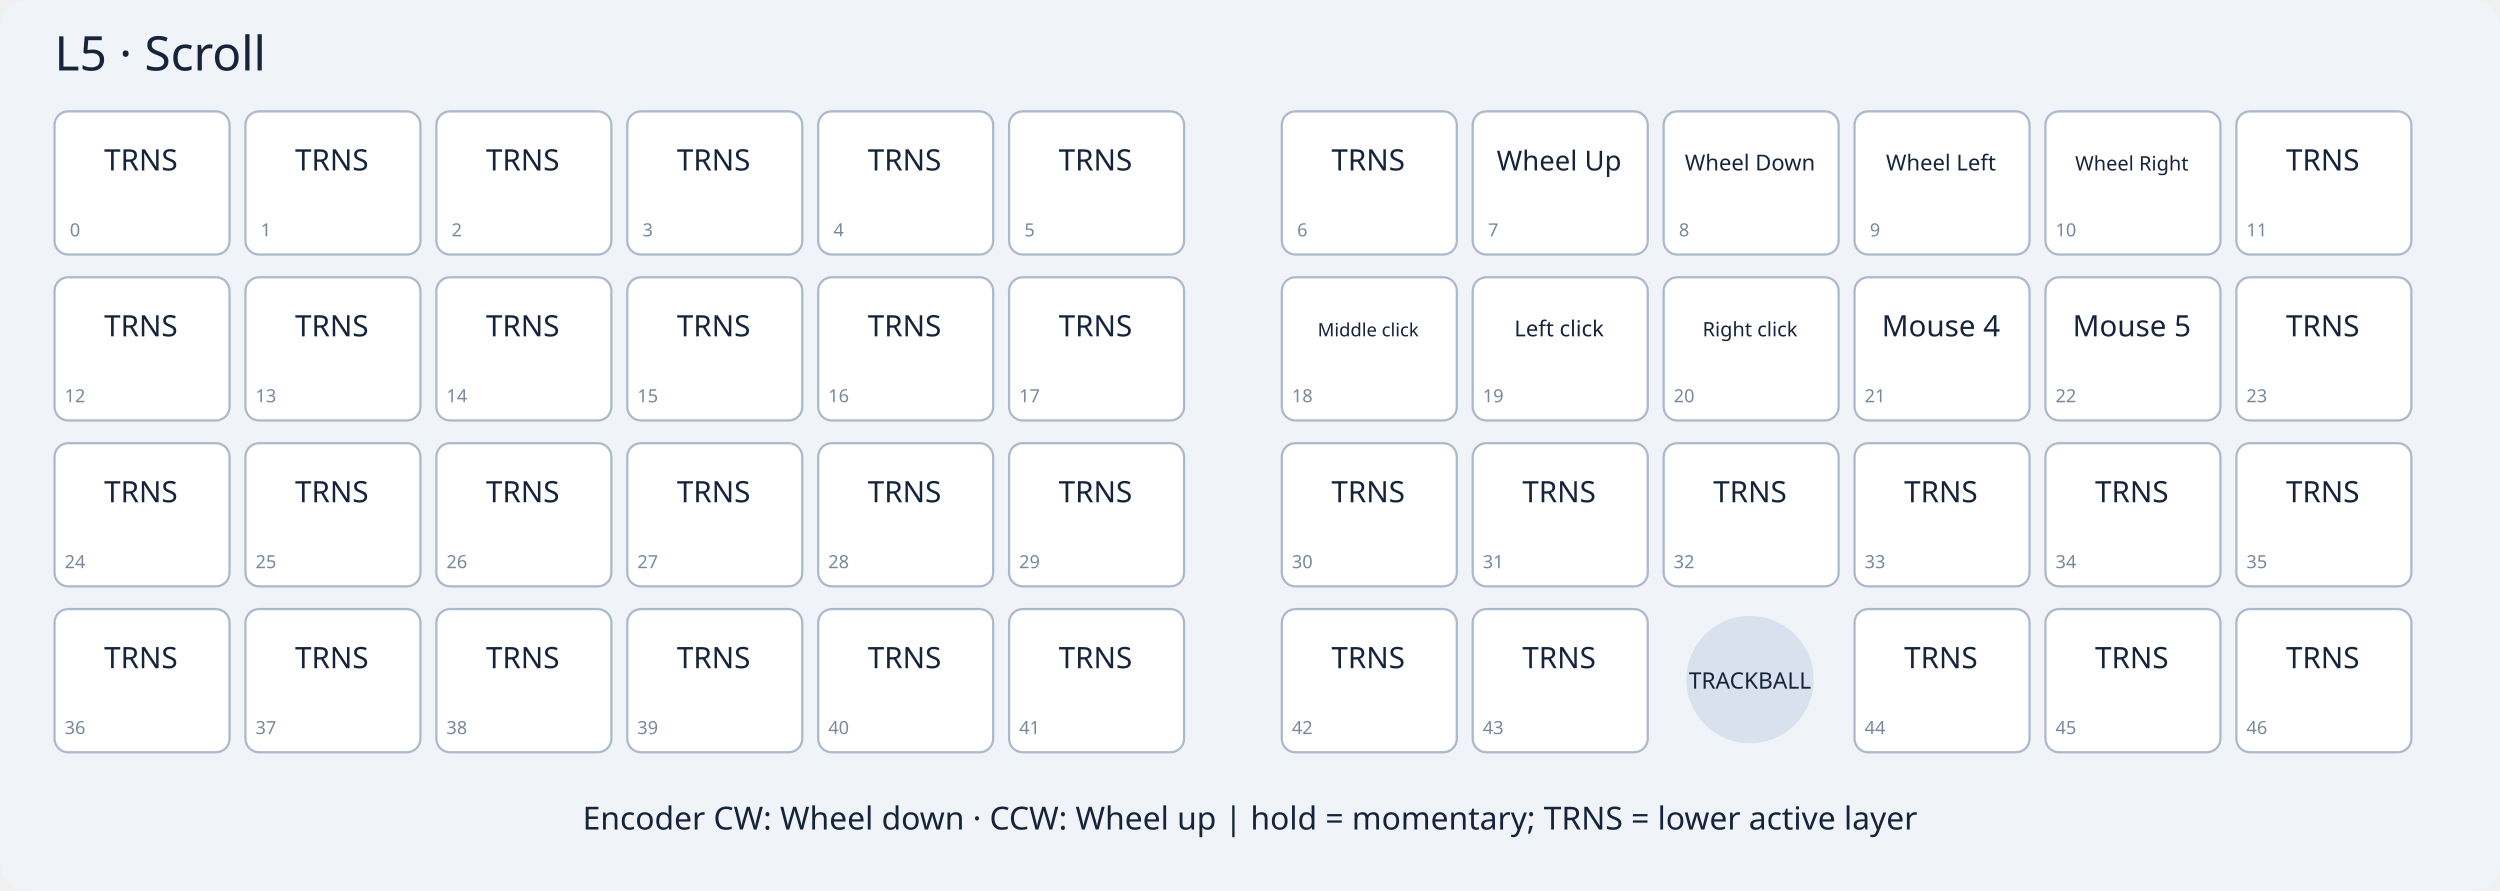
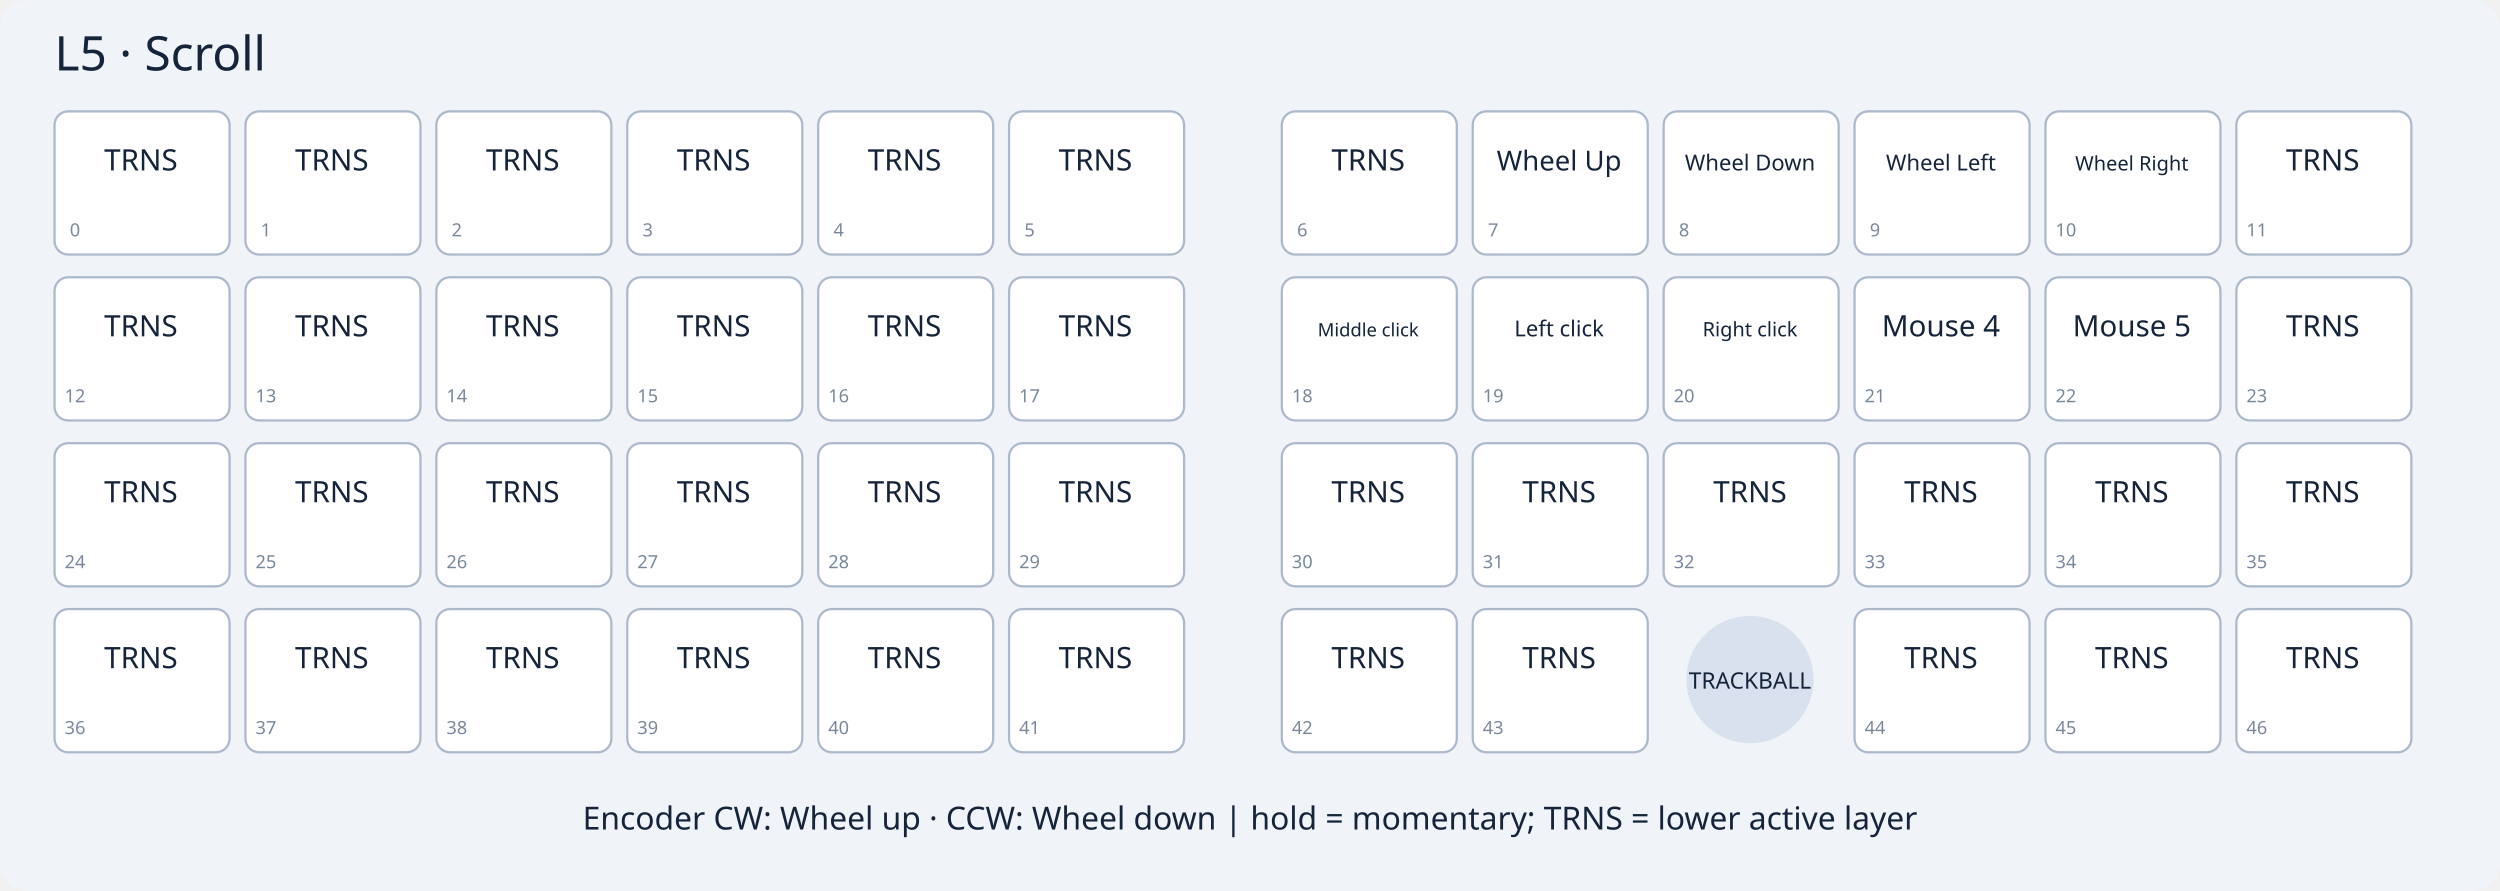
<svg xmlns="http://www.w3.org/2000/svg" width="1100" height="392" viewBox="0 0 1100 392">
  <rect width="1100" height="392" rx="12" fill="#f0f3f7" />
  <text x="24" y="31" font-family="sans-serif" font-size="21" fill="#15243b">L5 · Scroll</text>
  <g font-family="sans-serif" fill="#15243b" text-anchor="middle">
    <g>
      <rect x="24" y="49" width="77" height="63" rx="6" fill="white" stroke="#acb9cc" />
      <text x="62" y="75" font-size="13">TRNS</text>
      <text x="33" y="104" font-size="8" fill="#79879b">0</text>
    </g>
    <g>
      <rect x="108" y="49" width="77" height="63" rx="6" fill="white" stroke="#acb9cc" />
      <text x="146" y="75" font-size="13">TRNS</text>
      <text x="117" y="104" font-size="8" fill="#79879b">1</text>
    </g>
    <g>
      <rect x="192" y="49" width="77" height="63" rx="6" fill="white" stroke="#acb9cc" />
      <text x="230" y="75" font-size="13">TRNS</text>
      <text x="201" y="104" font-size="8" fill="#79879b">2</text>
    </g>
    <g>
      <rect x="276" y="49" width="77" height="63" rx="6" fill="white" stroke="#acb9cc" />
      <text x="314" y="75" font-size="13">TRNS</text>
      <text x="285" y="104" font-size="8" fill="#79879b">3</text>
    </g>
    <g>
      <rect x="360" y="49" width="77" height="63" rx="6" fill="white" stroke="#acb9cc" />
      <text x="398" y="75" font-size="13">TRNS</text>
      <text x="369" y="104" font-size="8" fill="#79879b">4</text>
    </g>
    <g>
      <rect x="444" y="49" width="77" height="63" rx="6" fill="white" stroke="#acb9cc" />
      <text x="482" y="75" font-size="13">TRNS</text>
      <text x="453" y="104" font-size="8" fill="#79879b">5</text>
    </g>
    <g>
      <rect x="564" y="49" width="77" height="63" rx="6" fill="white" stroke="#acb9cc" />
      <text x="602" y="75" font-size="13">TRNS</text>
      <text x="573" y="104" font-size="8" fill="#79879b">6</text>
    </g>
    <g>
      <rect x="648" y="49" width="77" height="63" rx="6" fill="white" stroke="#acb9cc" />
      <text x="686" y="75" font-size="12.1">Wheel Up</text>
      <text x="657" y="104" font-size="8" fill="#79879b">7</text>
    </g>
    <g>
      <rect x="732" y="49" width="77" height="63" rx="6" fill="white" stroke="#acb9cc" />
      <text x="770" y="75" font-size="9.7">Wheel Down</text>
      <text x="741" y="104" font-size="8" fill="#79879b">8</text>
    </g>
    <g>
      <rect x="816" y="49" width="77" height="63" rx="6" fill="white" stroke="#acb9cc" />
      <text x="854" y="75" font-size="9.7">Wheel Left</text>
      <text x="825" y="104" font-size="8" fill="#79879b">9</text>
    </g>
    <g>
      <rect x="900" y="49" width="77" height="63" rx="6" fill="white" stroke="#acb9cc" />
      <text x="938" y="75" font-size="8.8">Wheel Right</text>
      <text x="909" y="104" font-size="8" fill="#79879b">10</text>
    </g>
    <g>
      <rect x="984" y="49" width="77" height="63" rx="6" fill="white" stroke="#acb9cc" />
      <text x="1022" y="75" font-size="13">TRNS</text>
      <text x="993" y="104" font-size="8" fill="#79879b">11</text>
    </g>
    <g>
      <rect x="24" y="122" width="77" height="63" rx="6" fill="white" stroke="#acb9cc" />
      <text x="62" y="148" font-size="13">TRNS</text>
      <text x="33" y="177" font-size="8" fill="#79879b">12</text>
    </g>
    <g>
      <rect x="108" y="122" width="77" height="63" rx="6" fill="white" stroke="#acb9cc" />
      <text x="146" y="148" font-size="13">TRNS</text>
      <text x="117" y="177" font-size="8" fill="#79879b">13</text>
    </g>
    <g>
      <rect x="192" y="122" width="77" height="63" rx="6" fill="white" stroke="#acb9cc" />
      <text x="230" y="148" font-size="13">TRNS</text>
      <text x="201" y="177" font-size="8" fill="#79879b">14</text>
    </g>
    <g>
      <rect x="276" y="122" width="77" height="63" rx="6" fill="white" stroke="#acb9cc" />
      <text x="314" y="148" font-size="13">TRNS</text>
      <text x="285" y="177" font-size="8" fill="#79879b">15</text>
    </g>
    <g>
      <rect x="360" y="122" width="77" height="63" rx="6" fill="white" stroke="#acb9cc" />
      <text x="398" y="148" font-size="13">TRNS</text>
      <text x="369" y="177" font-size="8" fill="#79879b">16</text>
    </g>
    <g>
      <rect x="444" y="122" width="77" height="63" rx="6" fill="white" stroke="#acb9cc" />
      <text x="482" y="148" font-size="13">TRNS</text>
      <text x="453" y="177" font-size="8" fill="#79879b">17</text>
    </g>
    <g>
      <rect x="564" y="122" width="77" height="63" rx="6" fill="white" stroke="#acb9cc" />
      <text x="602" y="148" font-size="8.1">Middle click</text>
      <text x="573" y="177" font-size="8" fill="#79879b">18</text>
    </g>
    <g>
      <rect x="648" y="122" width="77" height="63" rx="6" fill="white" stroke="#acb9cc" />
      <text x="686" y="148" font-size="9.7">Left click</text>
      <text x="657" y="177" font-size="8" fill="#79879b">19</text>
    </g>
    <g>
      <rect x="732" y="122" width="77" height="63" rx="6" fill="white" stroke="#acb9cc" />
      <text x="770" y="148" font-size="8.8">Right click</text>
      <text x="741" y="177" font-size="8" fill="#79879b">20</text>
    </g>
    <g>
      <rect x="816" y="122" width="77" height="63" rx="6" fill="white" stroke="#acb9cc" />
      <text x="854" y="148" font-size="13">Mouse 4</text>
      <text x="825" y="177" font-size="8" fill="#79879b">21</text>
    </g>
    <g>
      <rect x="900" y="122" width="77" height="63" rx="6" fill="white" stroke="#acb9cc" />
      <text x="938" y="148" font-size="13">Mouse 5</text>
      <text x="909" y="177" font-size="8" fill="#79879b">22</text>
    </g>
    <g>
      <rect x="984" y="122" width="77" height="63" rx="6" fill="white" stroke="#acb9cc" />
      <text x="1022" y="148" font-size="13">TRNS</text>
      <text x="993" y="177" font-size="8" fill="#79879b">23</text>
    </g>
    <g>
      <rect x="24" y="195" width="77" height="63" rx="6" fill="white" stroke="#acb9cc" />
      <text x="62" y="221" font-size="13">TRNS</text>
      <text x="33" y="250" font-size="8" fill="#79879b">24</text>
    </g>
    <g>
      <rect x="108" y="195" width="77" height="63" rx="6" fill="white" stroke="#acb9cc" />
      <text x="146" y="221" font-size="13">TRNS</text>
      <text x="117" y="250" font-size="8" fill="#79879b">25</text>
    </g>
    <g>
      <rect x="192" y="195" width="77" height="63" rx="6" fill="white" stroke="#acb9cc" />
      <text x="230" y="221" font-size="13">TRNS</text>
      <text x="201" y="250" font-size="8" fill="#79879b">26</text>
    </g>
    <g>
      <rect x="276" y="195" width="77" height="63" rx="6" fill="white" stroke="#acb9cc" />
      <text x="314" y="221" font-size="13">TRNS</text>
      <text x="285" y="250" font-size="8" fill="#79879b">27</text>
    </g>
    <g>
      <rect x="360" y="195" width="77" height="63" rx="6" fill="white" stroke="#acb9cc" />
      <text x="398" y="221" font-size="13">TRNS</text>
      <text x="369" y="250" font-size="8" fill="#79879b">28</text>
    </g>
    <g>
      <rect x="444" y="195" width="77" height="63" rx="6" fill="white" stroke="#acb9cc" />
      <text x="482" y="221" font-size="13">TRNS</text>
      <text x="453" y="250" font-size="8" fill="#79879b">29</text>
    </g>
    <g>
      <rect x="564" y="195" width="77" height="63" rx="6" fill="white" stroke="#acb9cc" />
      <text x="602" y="221" font-size="13">TRNS</text>
      <text x="573" y="250" font-size="8" fill="#79879b">30</text>
    </g>
    <g>
      <rect x="648" y="195" width="77" height="63" rx="6" fill="white" stroke="#acb9cc" />
      <text x="686" y="221" font-size="13">TRNS</text>
      <text x="657" y="250" font-size="8" fill="#79879b">31</text>
    </g>
    <g>
      <rect x="732" y="195" width="77" height="63" rx="6" fill="white" stroke="#acb9cc" />
      <text x="770" y="221" font-size="13">TRNS</text>
      <text x="741" y="250" font-size="8" fill="#79879b">32</text>
    </g>
    <g>
      <rect x="816" y="195" width="77" height="63" rx="6" fill="white" stroke="#acb9cc" />
      <text x="854" y="221" font-size="13">TRNS</text>
      <text x="825" y="250" font-size="8" fill="#79879b">33</text>
    </g>
    <g>
      <rect x="900" y="195" width="77" height="63" rx="6" fill="white" stroke="#acb9cc" />
      <text x="938" y="221" font-size="13">TRNS</text>
      <text x="909" y="250" font-size="8" fill="#79879b">34</text>
    </g>
    <g>
      <rect x="984" y="195" width="77" height="63" rx="6" fill="white" stroke="#acb9cc" />
      <text x="1022" y="221" font-size="13">TRNS</text>
      <text x="993" y="250" font-size="8" fill="#79879b">35</text>
    </g>
    <g>
      <rect x="24" y="268" width="77" height="63" rx="6" fill="white" stroke="#acb9cc" />
      <text x="62" y="294" font-size="13">TRNS</text>
      <text x="33" y="323" font-size="8" fill="#79879b">36</text>
    </g>
    <g>
      <rect x="108" y="268" width="77" height="63" rx="6" fill="white" stroke="#acb9cc" />
      <text x="146" y="294" font-size="13">TRNS</text>
      <text x="117" y="323" font-size="8" fill="#79879b">37</text>
    </g>
    <g>
      <rect x="192" y="268" width="77" height="63" rx="6" fill="white" stroke="#acb9cc" />
      <text x="230" y="294" font-size="13">TRNS</text>
      <text x="201" y="323" font-size="8" fill="#79879b">38</text>
    </g>
    <g>
      <rect x="276" y="268" width="77" height="63" rx="6" fill="white" stroke="#acb9cc" />
      <text x="314" y="294" font-size="13">TRNS</text>
      <text x="285" y="323" font-size="8" fill="#79879b">39</text>
    </g>
    <g>
      <rect x="360" y="268" width="77" height="63" rx="6" fill="white" stroke="#acb9cc" />
      <text x="398" y="294" font-size="13">TRNS</text>
      <text x="369" y="323" font-size="8" fill="#79879b">40</text>
    </g>
    <g>
      <rect x="444" y="268" width="77" height="63" rx="6" fill="white" stroke="#acb9cc" />
      <text x="482" y="294" font-size="13">TRNS</text>
      <text x="453" y="323" font-size="8" fill="#79879b">41</text>
    </g>
    <g>
      <rect x="564" y="268" width="77" height="63" rx="6" fill="white" stroke="#acb9cc" />
      <text x="602" y="294" font-size="13">TRNS</text>
      <text x="573" y="323" font-size="8" fill="#79879b">42</text>
    </g>
    <g>
      <rect x="648" y="268" width="77" height="63" rx="6" fill="white" stroke="#acb9cc" />
      <text x="686" y="294" font-size="13">TRNS</text>
      <text x="657" y="323" font-size="8" fill="#79879b">43</text>
    </g>
    <circle cx="770" cy="299" r="28" fill="#d8e1ed" />
    <text x="770" y="303" font-size="10">TRACKBALL</text>
    <g>
      <rect x="816" y="268" width="77" height="63" rx="6" fill="white" stroke="#acb9cc" />
      <text x="854" y="294" font-size="13">TRNS</text>
      <text x="825" y="323" font-size="8" fill="#79879b">44</text>
    </g>
    <g>
      <rect x="900" y="268" width="77" height="63" rx="6" fill="white" stroke="#acb9cc" />
      <text x="938" y="294" font-size="13">TRNS</text>
      <text x="909" y="323" font-size="8" fill="#79879b">45</text>
    </g>
    <g>
      <rect x="984" y="268" width="77" height="63" rx="6" fill="white" stroke="#acb9cc" />
      <text x="1022" y="294" font-size="13">TRNS</text>
      <text x="993" y="323" font-size="8" fill="#79879b">46</text>
    </g>
-     <text x="550" y="365" font-size="14">Encoder CW: Wheel down · CCW: Wheel up | hold = momentary; TRNS = lower active layer</text>
+     <text x="550" y="365" font-size="14">Encoder CW: Wheel up · CCW: Wheel down | hold = momentary; TRNS = lower active layer</text>
  </g>
</svg>
